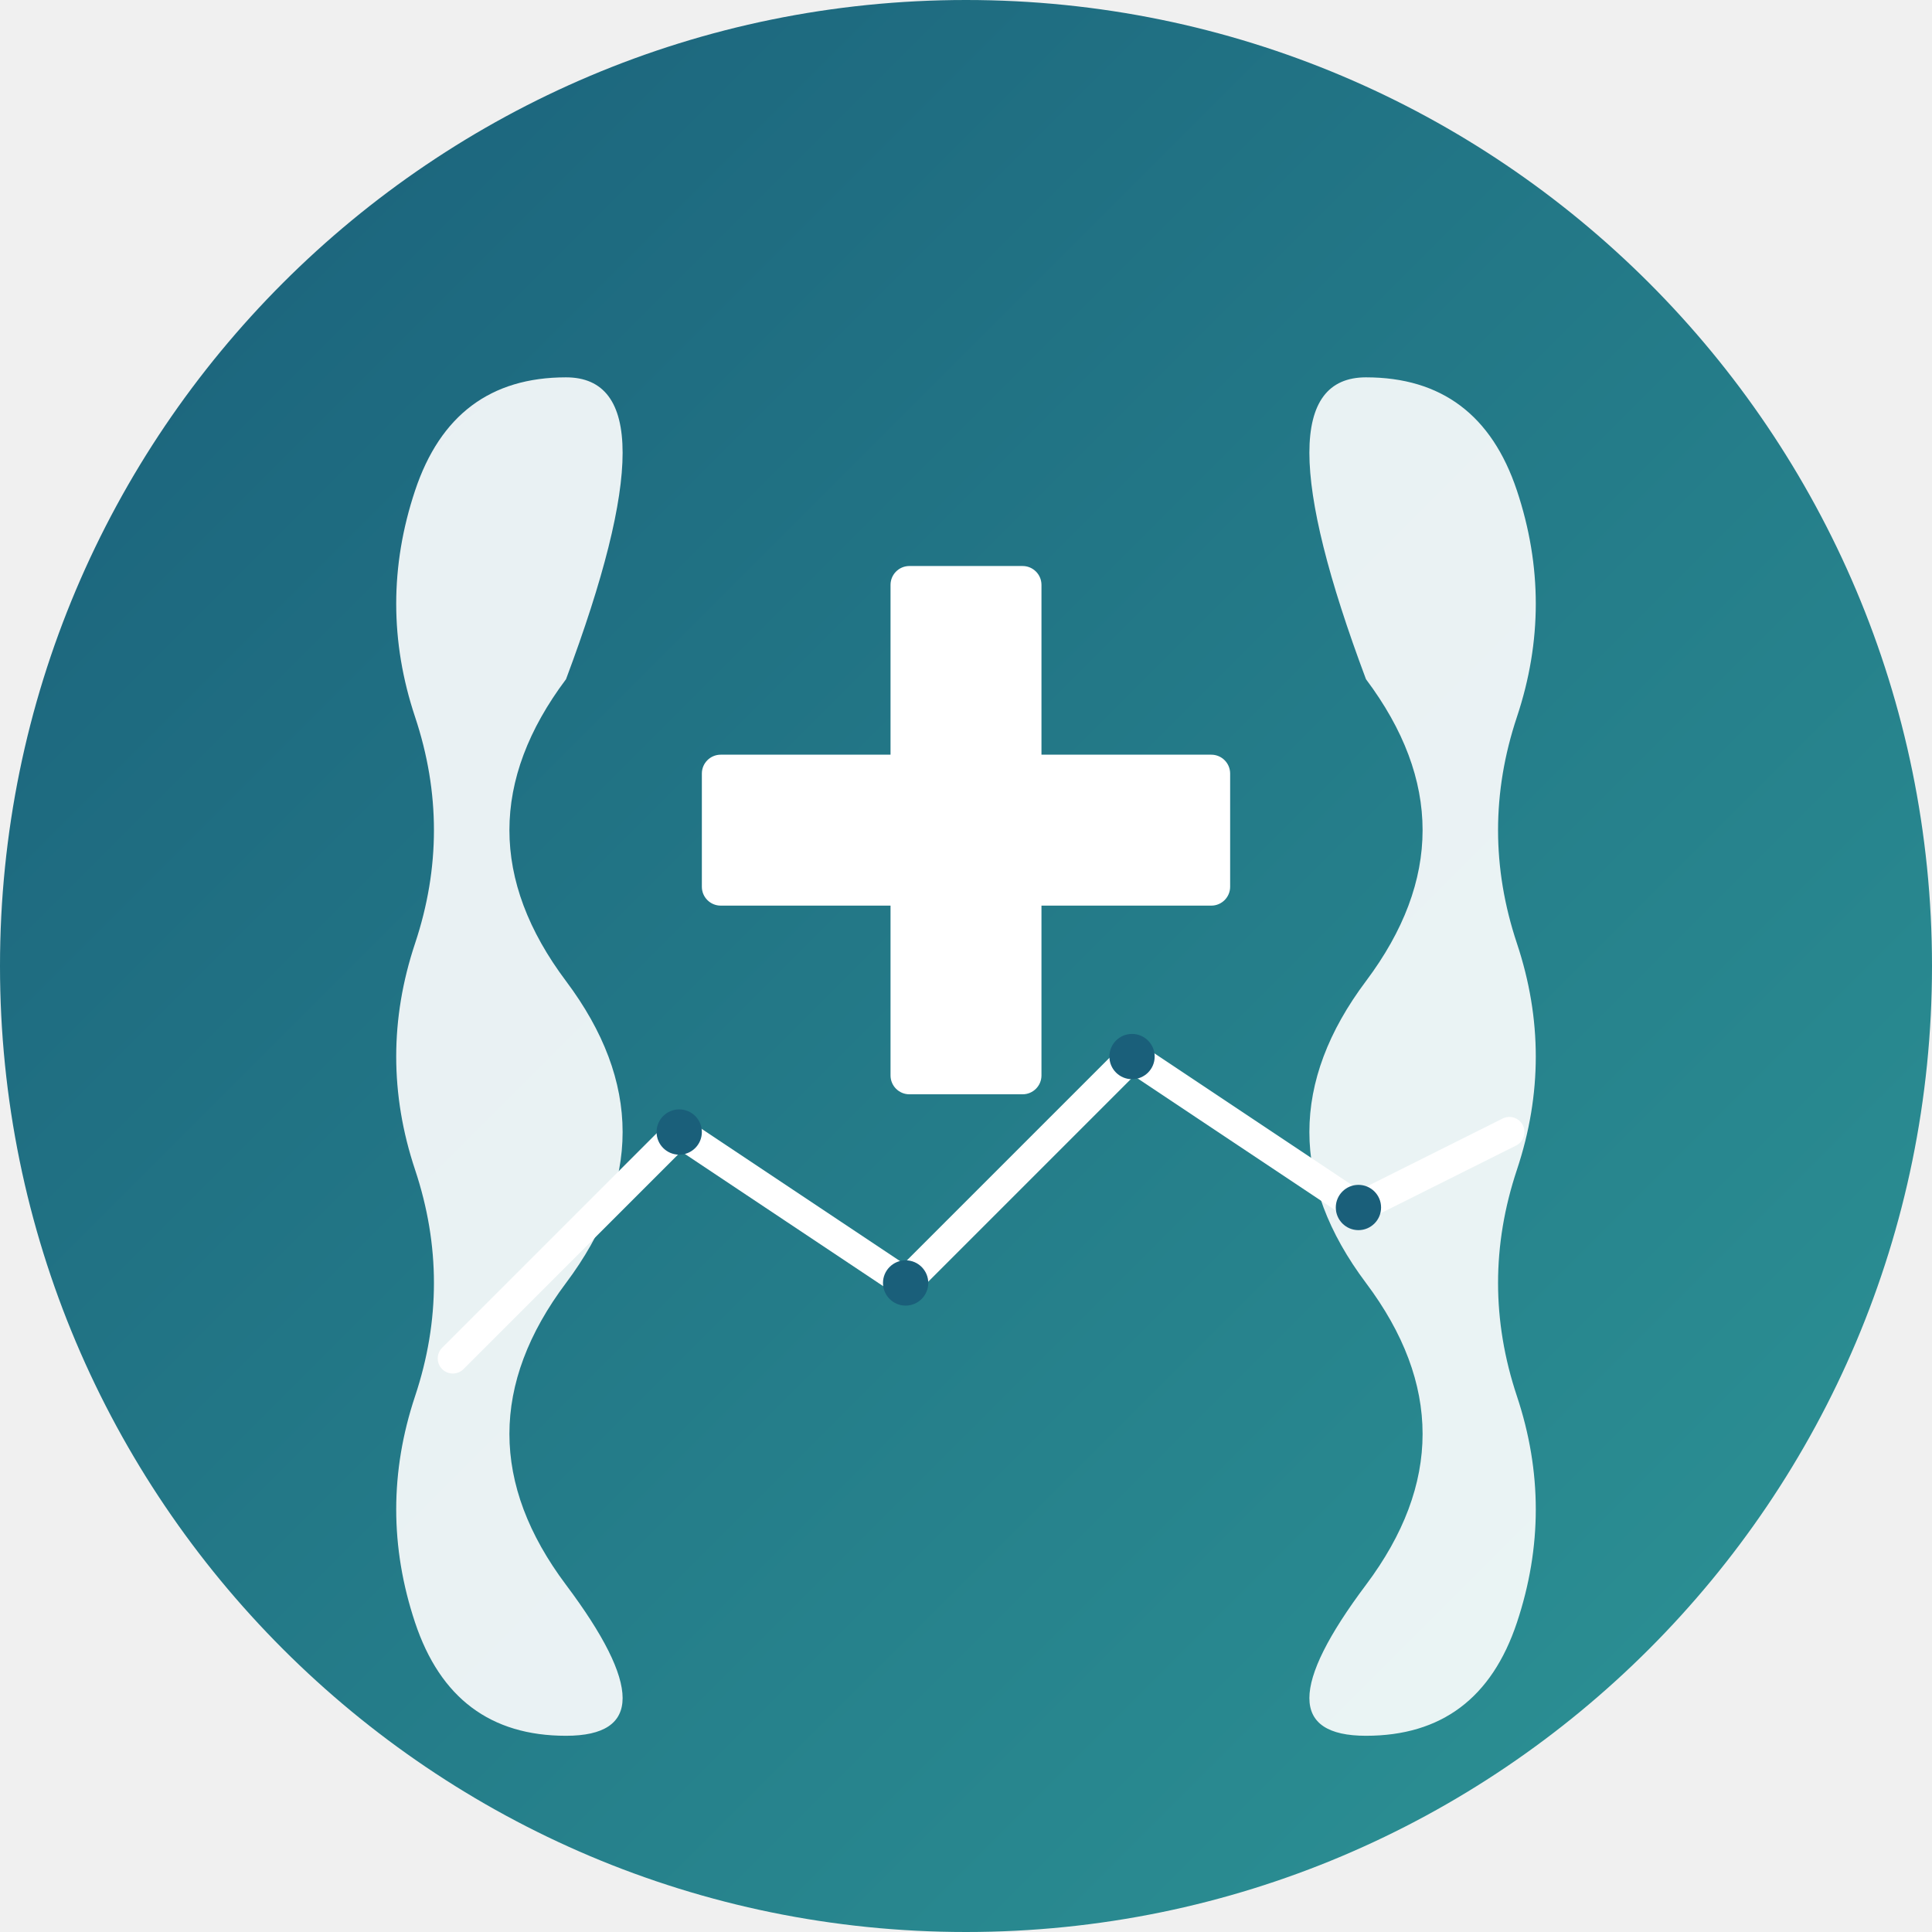
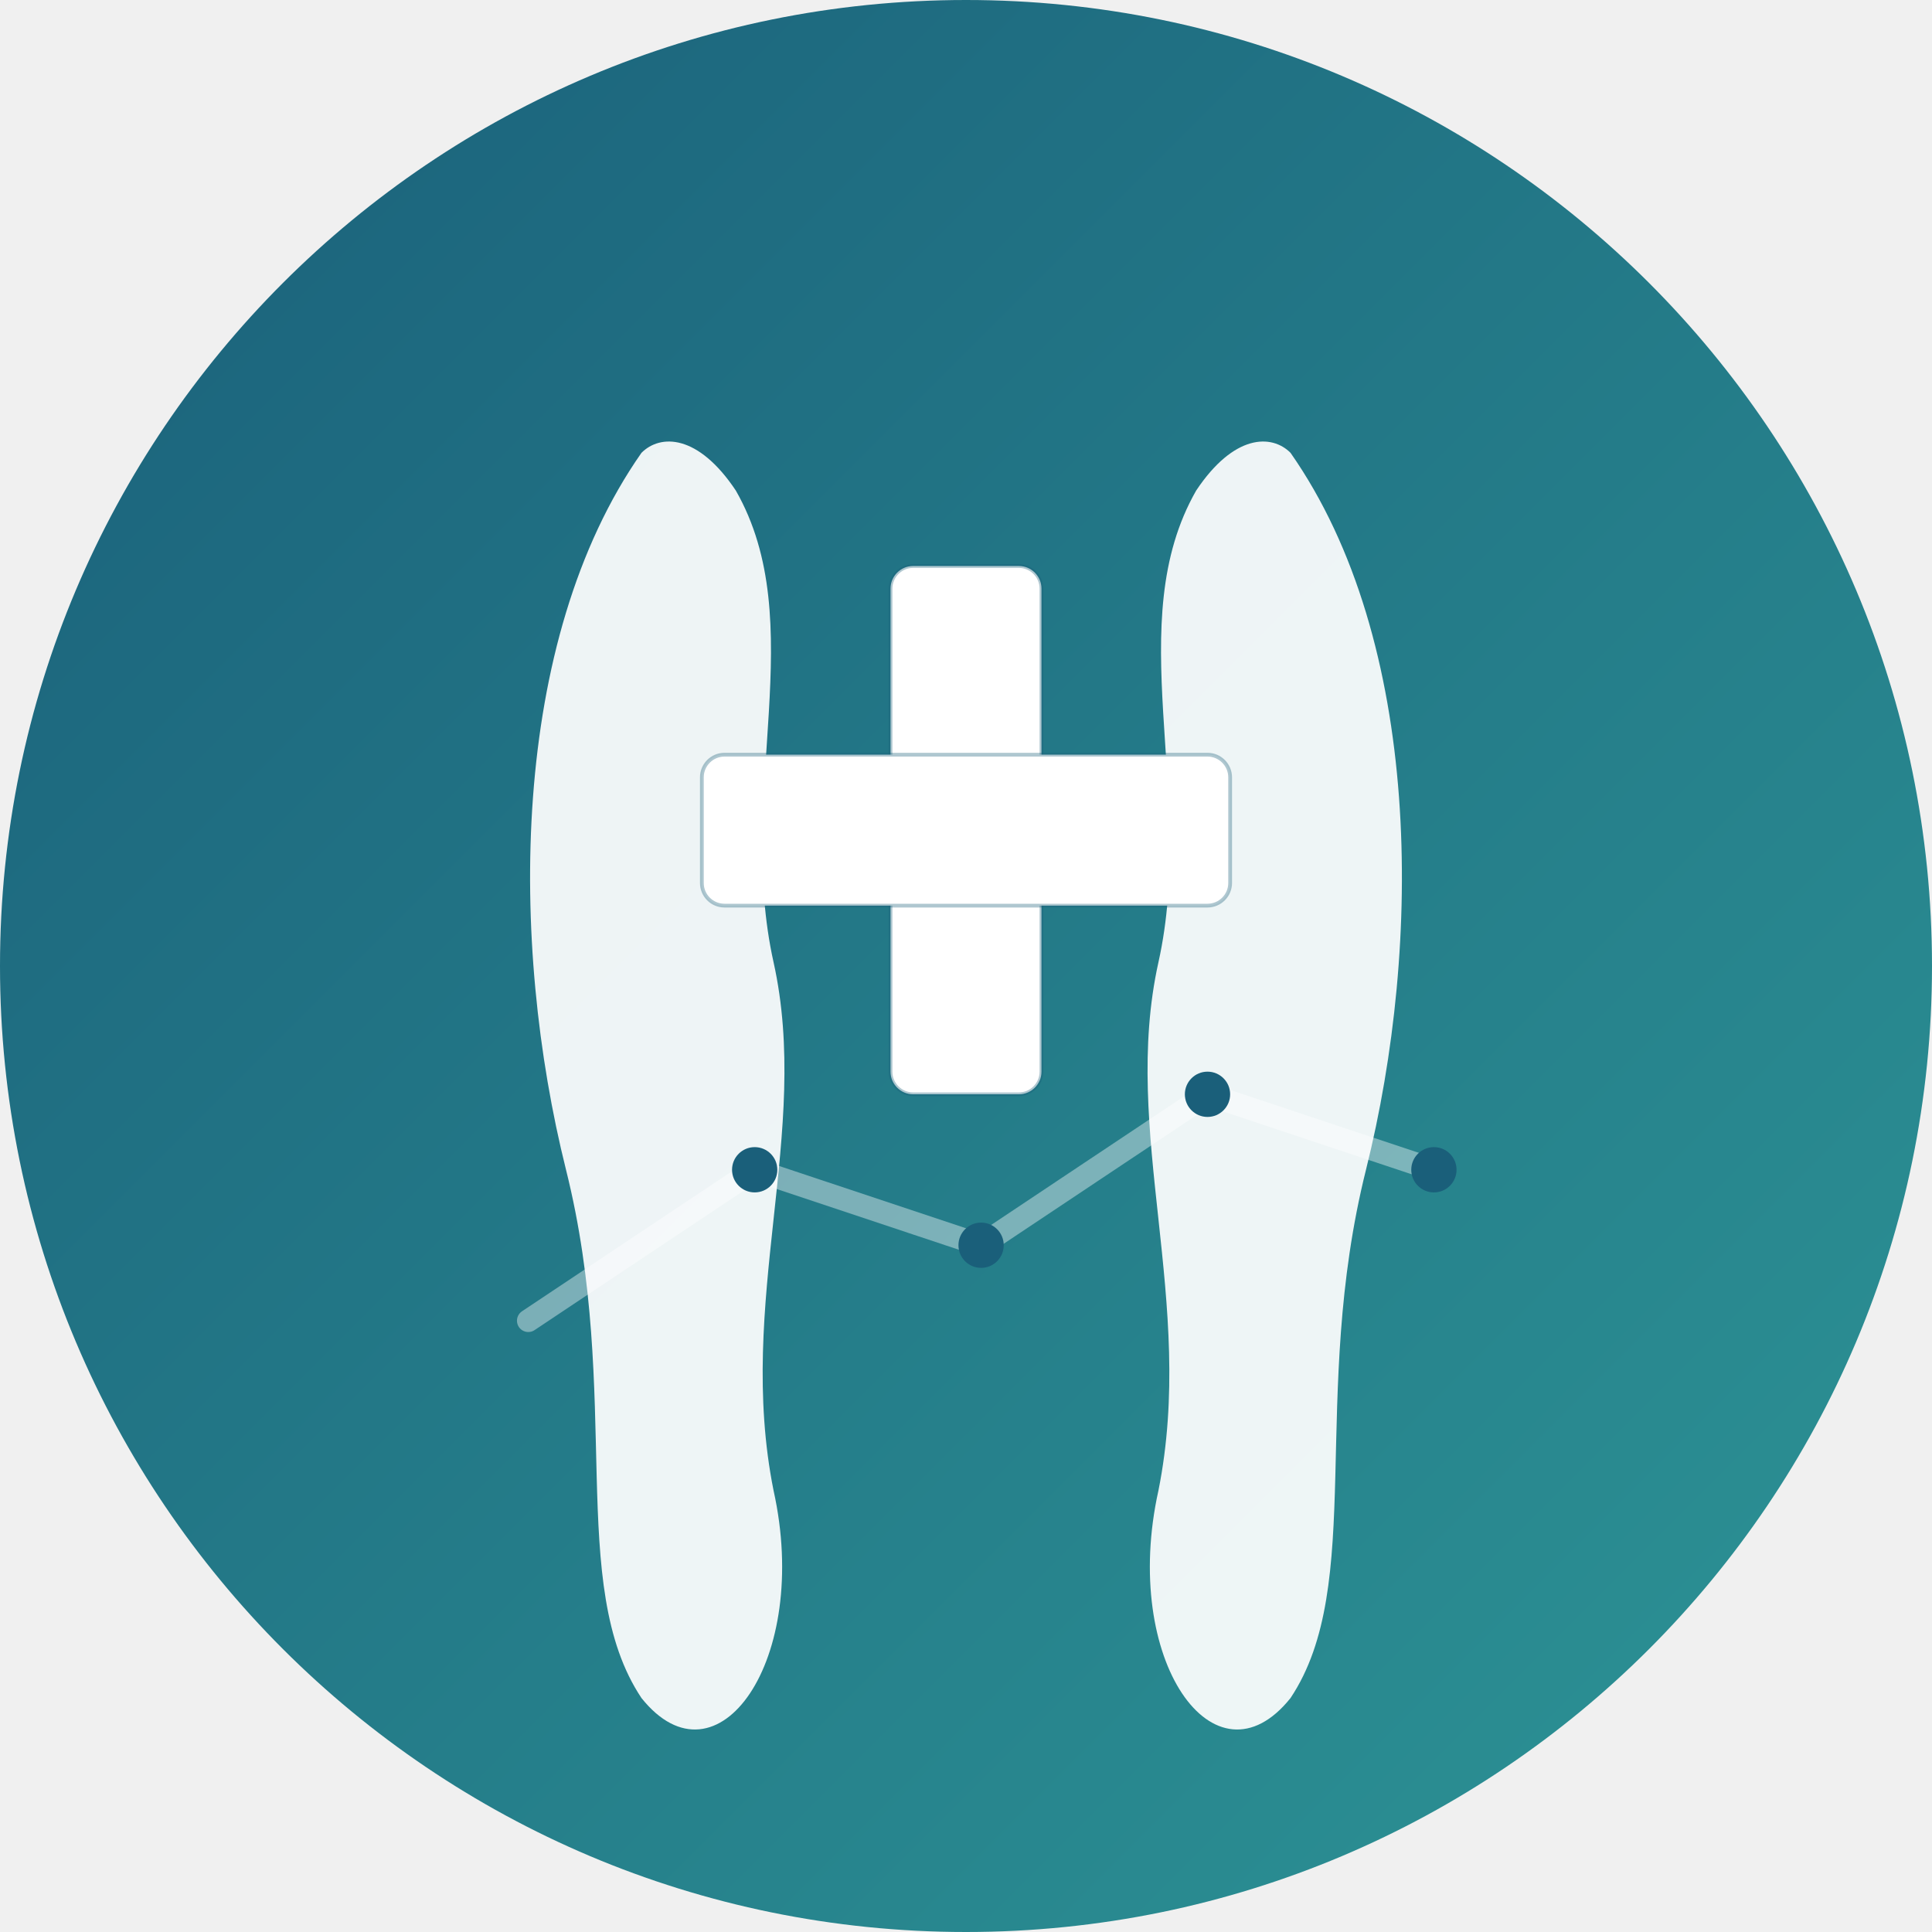
<svg xmlns="http://www.w3.org/2000/svg" viewBox="0 0 512 512">
  <defs>
    <linearGradient id="gradient" x1="0%" y1="0%" x2="100%" y2="100%">
      <stop offset="0%" stop-color="#1A5F7A" />
      <stop offset="100%" stop-color="#2D9596" />
    </linearGradient>
  </defs>
  <circle cx="256" cy="256" r="256" fill="url(#gradient)" />
-   <path d="M150 180 Q120 220, 150 260 Q180 300, 150 340 Q120 380, 150 420 Q180 460, 150 460 Q120 460, 110 430 Q100 400, 110 370 Q120 340, 110 310 Q100 280, 110 250 Q120 220, 110 190 Q100 160, 110 130 Q120 100, 150 100 Q180 100, 150 180Z" fill="#FFFFFF" fill-opacity="0.9" />
-   <path d="M362 180 Q392 220, 362 260 Q332 300, 362 340 Q392 380, 362 420 Q332 460, 362 460 Q392 460, 402 430 Q412 400, 402 370 Q392 340, 402 310 Q412 280, 402 250 Q392 220, 402 190 Q412 160, 402 130 Q392 100, 362 100 Q332 100, 362 180Z" fill="#FFFFFF" fill-opacity="0.9" />
-   <rect x="236" y="150" width="40" height="140" rx="5" fill="#FFFFFF" />
-   <rect x="186" y="200" width="140" height="40" rx="5" fill="#FFFFFF" />
-   <path d="M120 360 L180 300 L240 340 L300 280 L360 320 L400 300" fill="none" stroke="#FFFFFF" stroke-width="8" stroke-linecap="round" stroke-linejoin="round" />
-   <circle cx="180" cy="300" r="6" fill="#1A5F7A" />
-   <circle cx="240" cy="340" r="6" fill="#1A5F7A" />
-   <circle cx="300" cy="280" r="6" fill="#1A5F7A" />
-   <circle cx="360" cy="320" r="6" fill="#1A5F7A" />
+   <path d="     M170 120     C135 170, 135 250, 150 310     C165 370, 150 420, 170 450     C190 475, 215 440, 205 395     C195 345, 215 300, 205 255     C195 210, 215 165, 195 130     C185 115, 175 115, 170 120 Z" fill="#FFFFFF" fill-opacity="0.92" />
+   <path d="     M342 120     C377 170, 377 250, 362 310     C347 370, 362 420, 342 450     C322 475, 297 440, 307 395     C317 345, 297 300, 307 255     C317 210, 297 165, 317 130     C327 115, 337 115, 342 120 Z" fill="#FFFFFF" fill-opacity="0.92" />
+   <rect x="236" y="150" width="40" height="140" rx="6" fill="#FFFFFF" stroke="#1A5F7A" stroke-opacity="0.35" stroke-width="1" />
+   <rect x="186" y="200" width="140" height="40" rx="6" fill="#FFFFFF" stroke="#1A5F7A" stroke-opacity="0.35" stroke-width="1" />
+   <path d="     M140 350     L200 310     L260 330     L320 290     L380 310" fill="none" stroke="#FFFFFF" stroke-width="6" stroke-linecap="round" stroke-opacity="0.4" />
+   <circle cx="200" cy="310" r="6" fill="#1A5F7A" />
+   <circle cx="260" cy="330" r="6" fill="#1A5F7A" />
+   <circle cx="320" cy="290" r="6" fill="#1A5F7A" />
+   <circle cx="380" cy="310" r="6" fill="#1A5F7A" />
</svg>
